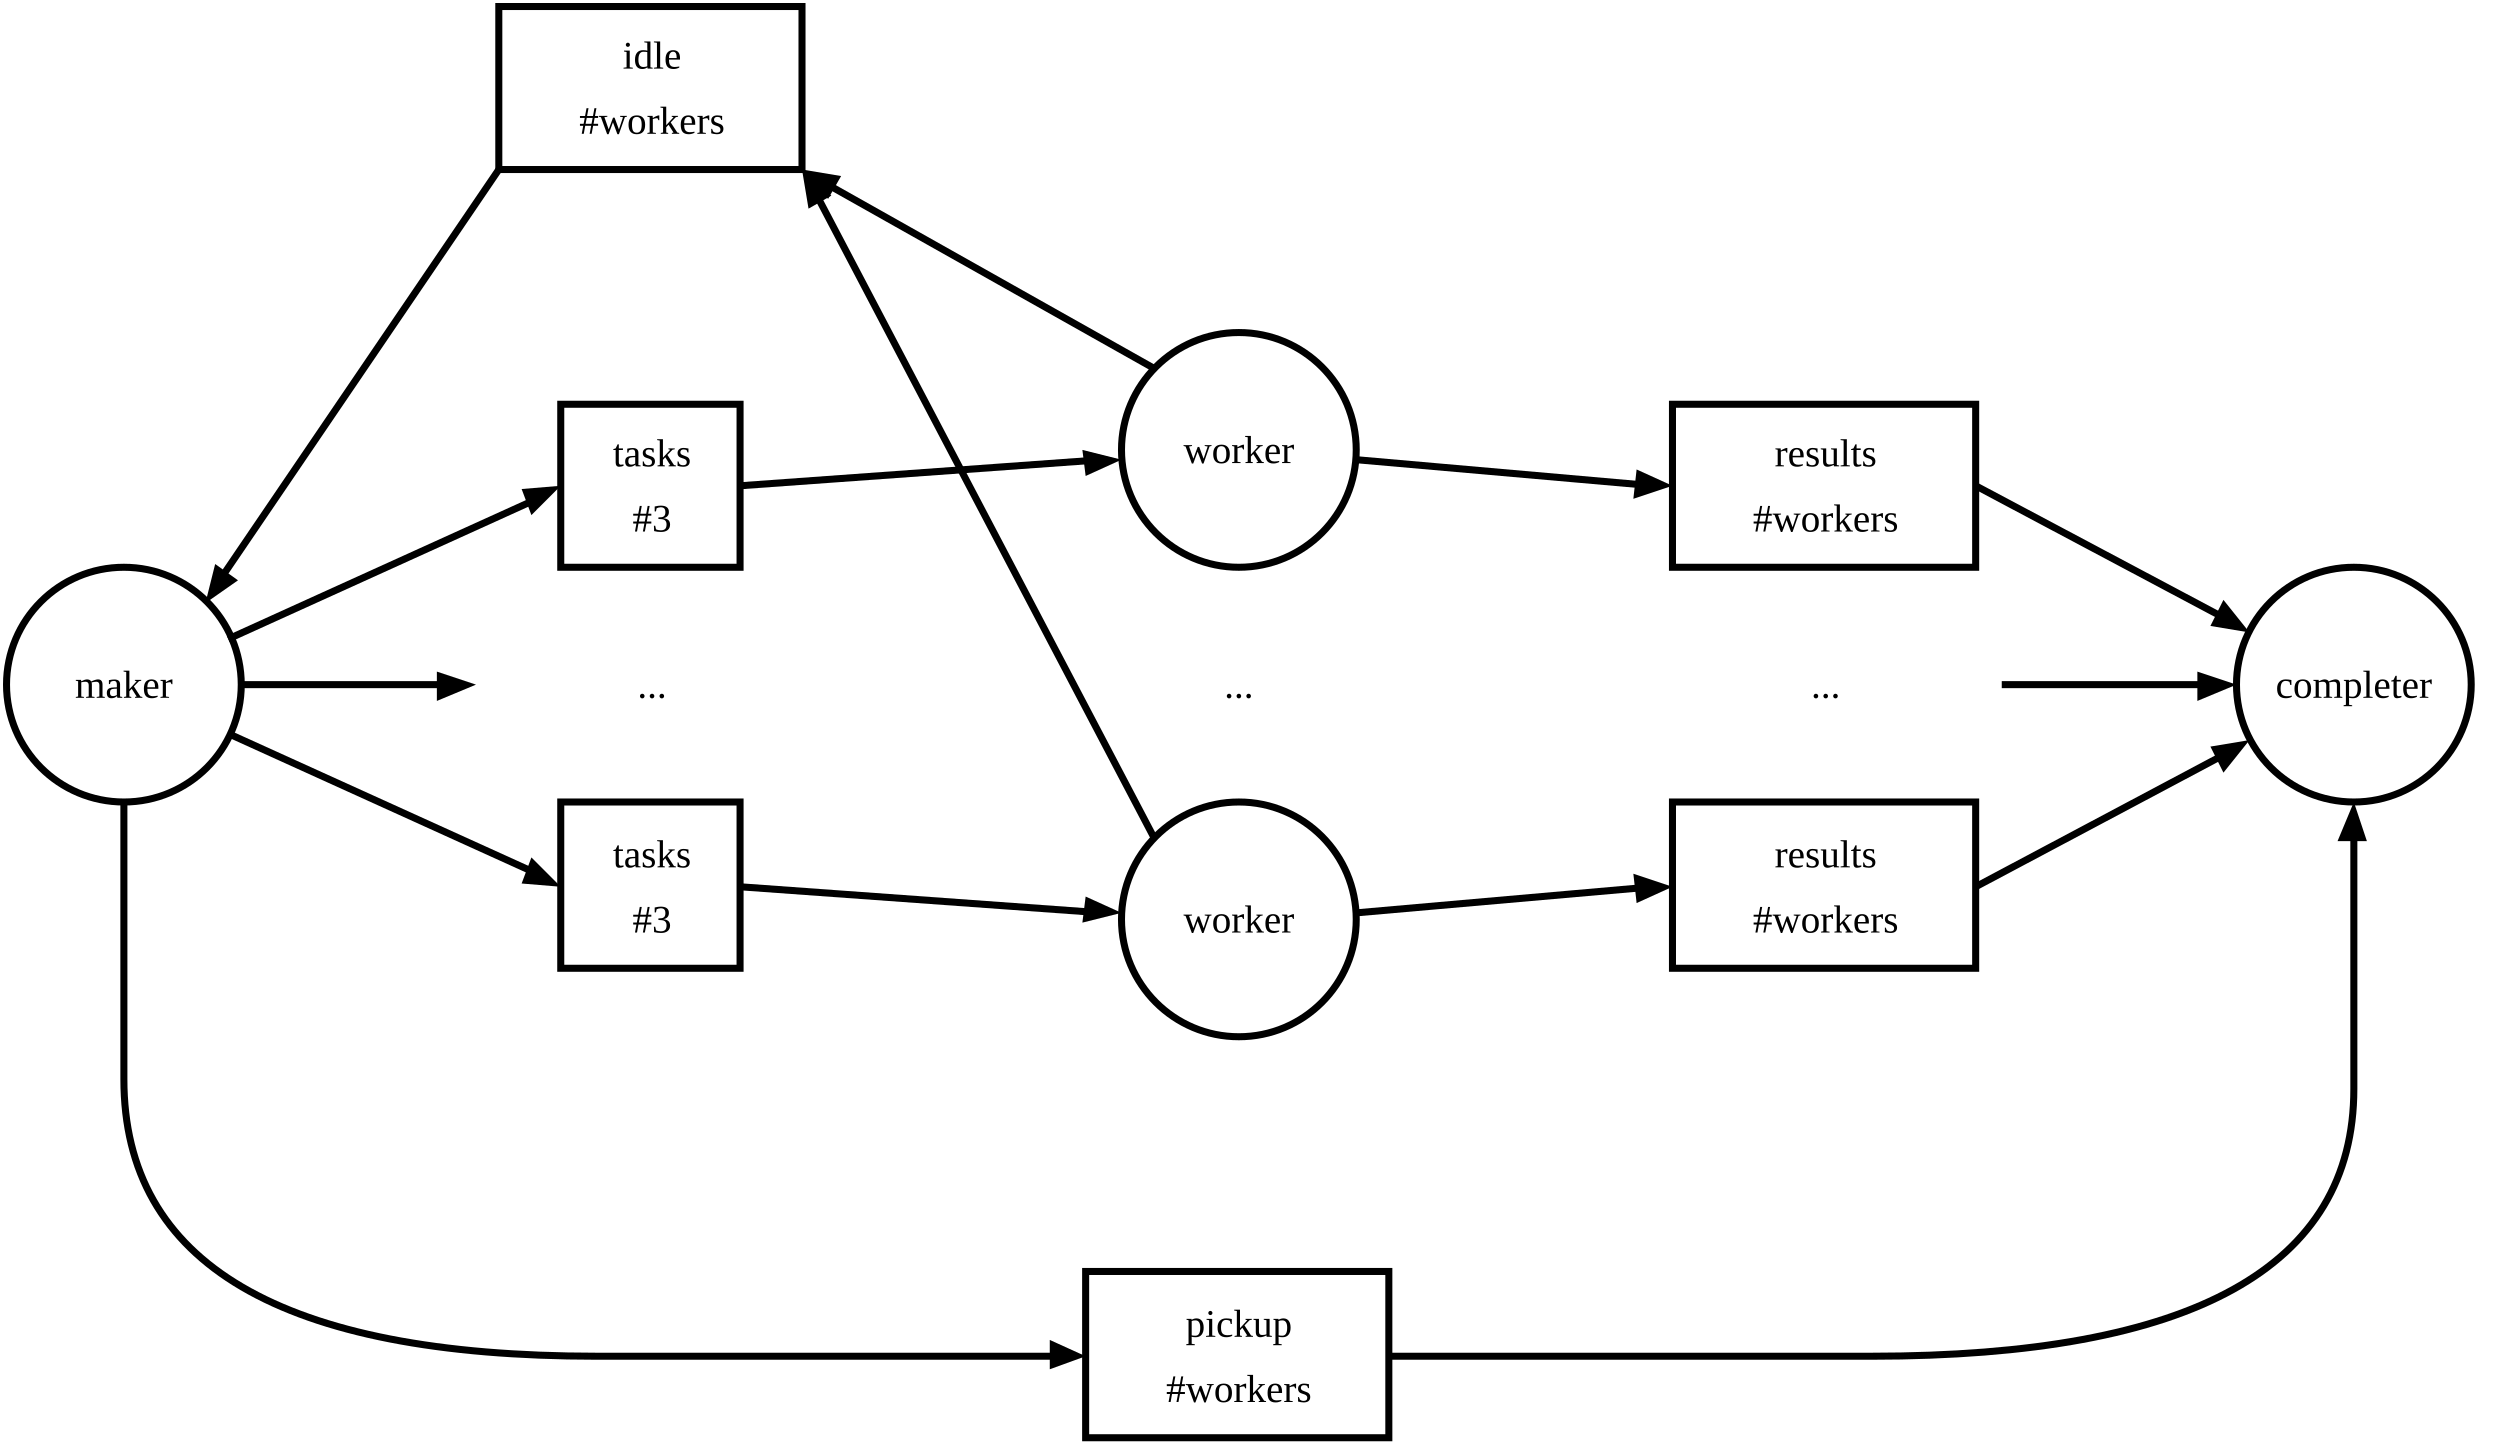
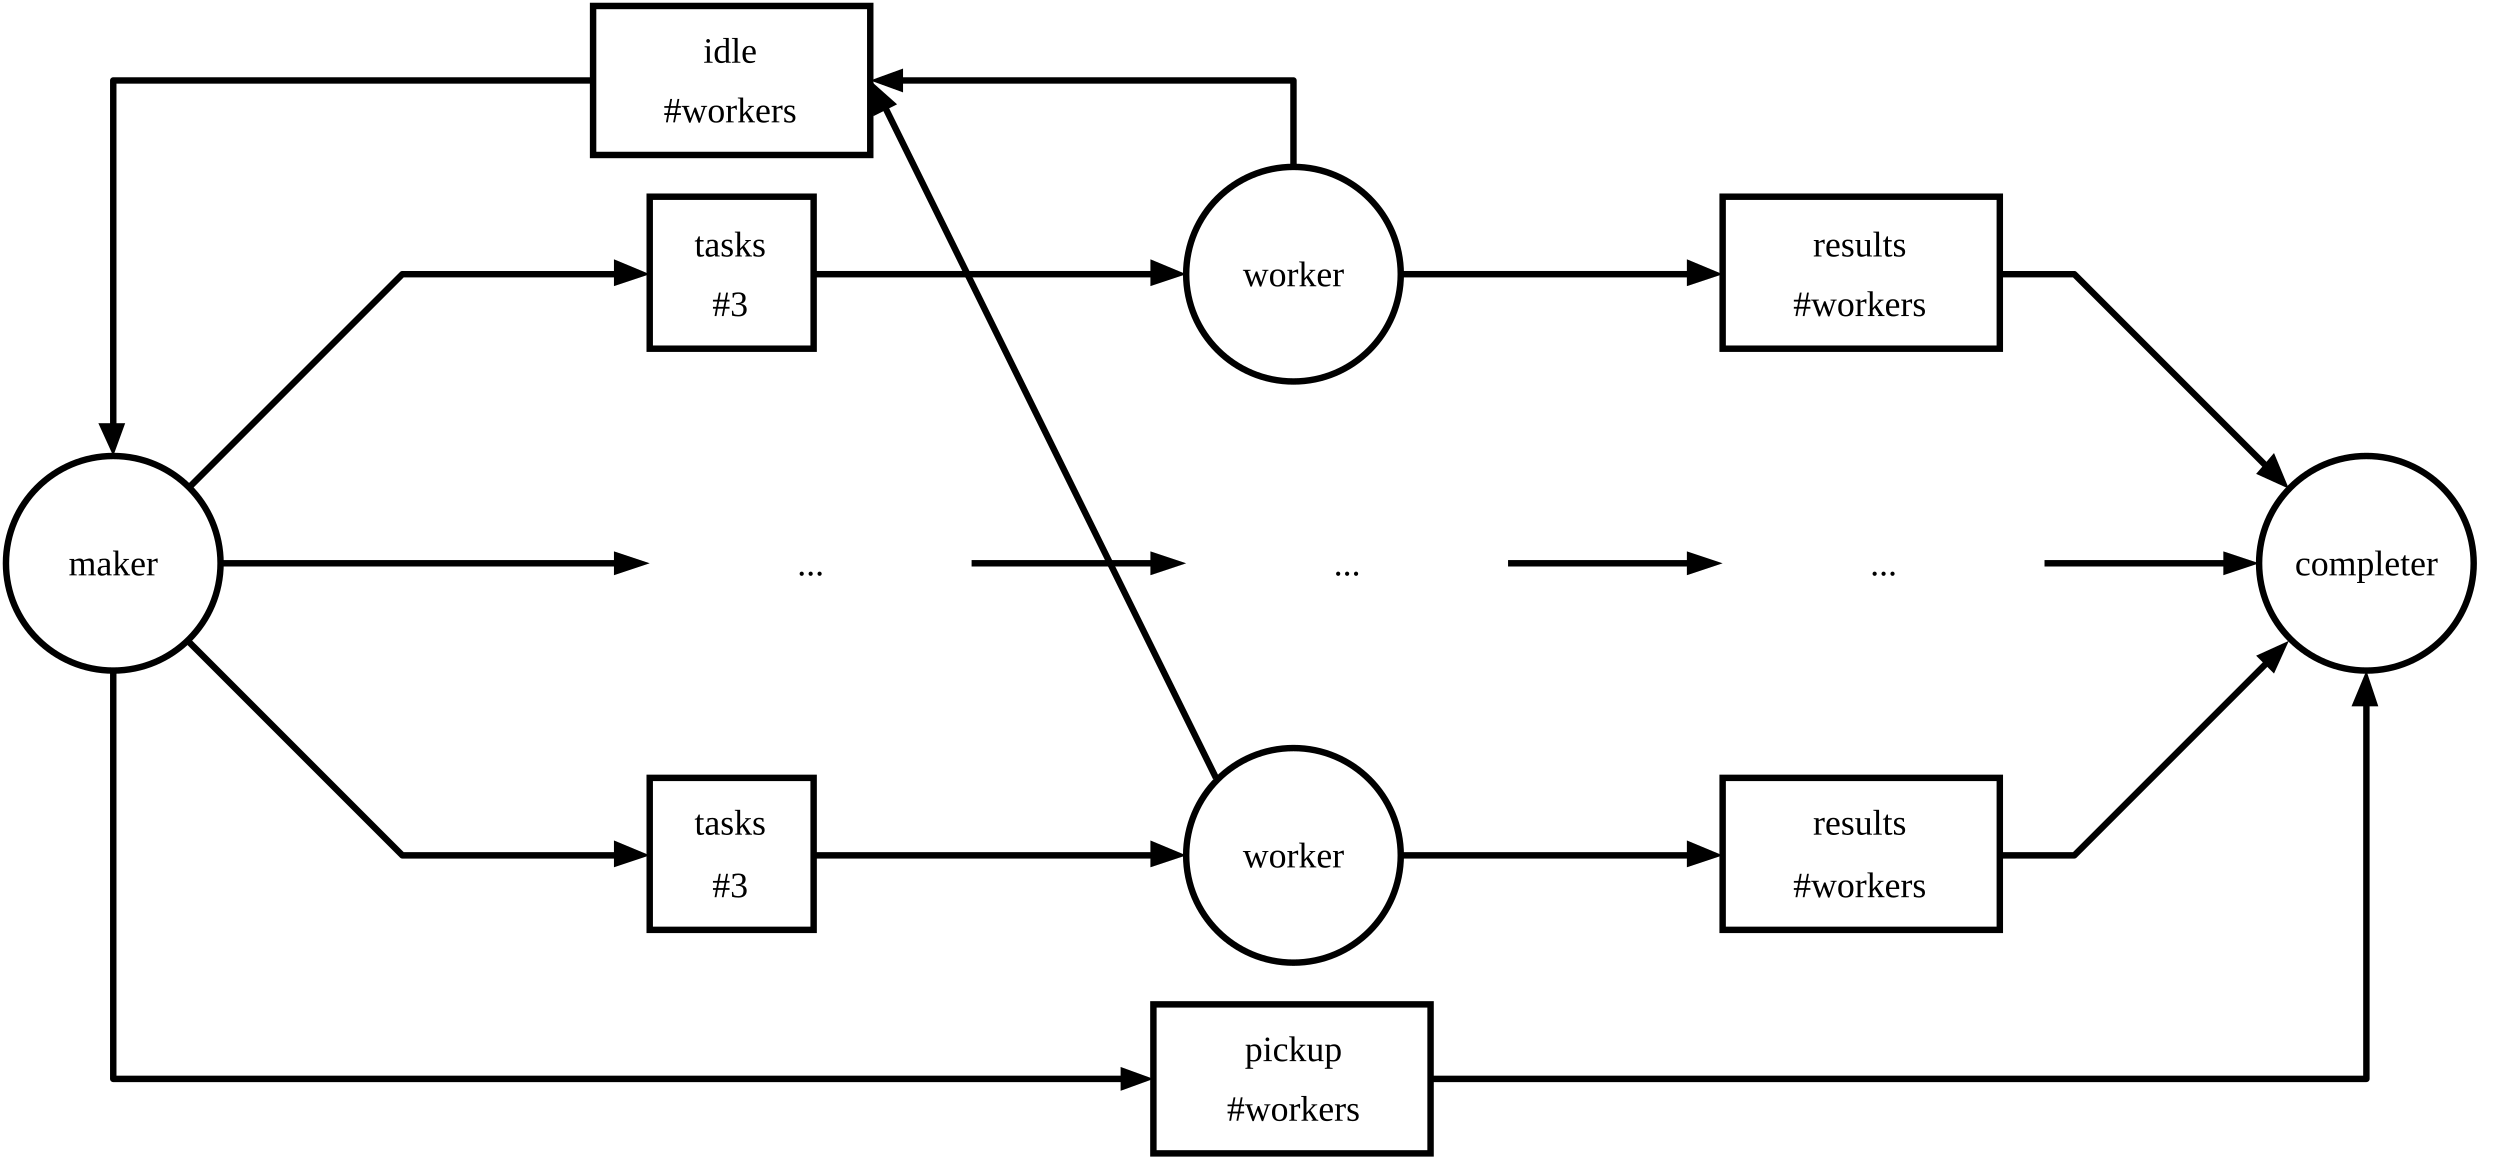
- <svg xmlns="http://www.w3.org/2000/svg" class="pikchr" viewBox="0 0 766.829 443.52">
-   <circle cx="38" cy="210" r="36" style="fill:none;stroke-width:2.16;stroke:rgb(0,0,0);" />
-   <text x="38" y="210" text-anchor="middle" fill="rgb(0,0,0)" dominant-baseline="central">maker</text>
-   <polygon points="146,210 134,215 134,206" style="fill:rgb(0,0,0)" />
-   <path d="M74,210L140,210" style="fill:none;stroke-width:2.16;stroke:rgb(0,0,0);" />
-   <path d="M172,174L227,174L227,124L172,124Z" style="fill:none;stroke-width:2.16;stroke:rgb(0,0,0);" />
-   <text x="200" y="139" text-anchor="middle" fill="rgb(0,0,0)" dominant-baseline="central">tasks</text>
-   <text x="200" y="159" text-anchor="middle" fill="rgb(0,0,0)" dominant-baseline="central">#3</text>
-   <text x="200" y="210" text-anchor="middle" fill="rgb(0,0,0)" dominant-baseline="central">...</text>
-   <path d="M172,297L227,297L227,246L172,246Z" style="fill:none;stroke-width:2.16;stroke:rgb(0,0,0);" />
-   <text x="200" y="262" text-anchor="middle" fill="rgb(0,0,0)" dominant-baseline="central">tasks</text>
-   <text x="200" y="282" text-anchor="middle" fill="rgb(0,0,0)" dominant-baseline="central">#3</text>
-   <circle cx="380" cy="138" r="36" style="fill:none;stroke-width:2.16;stroke:rgb(0,0,0);" />
-   <text x="380" y="138" text-anchor="middle" fill="rgb(0,0,0)" dominant-baseline="central">worker</text>
-   <text x="380" y="210" text-anchor="middle" fill="rgb(0,0,0)" dominant-baseline="central">...</text>
-   <circle cx="380" cy="282" r="36" style="fill:none;stroke-width:2.16;stroke:rgb(0,0,0);" />
-   <text x="380" y="282" text-anchor="middle" fill="rgb(0,0,0)" dominant-baseline="central">worker</text>
-   <path d="M513,174L606,174L606,124L513,124Z" style="fill:none;stroke-width:2.16;stroke:rgb(0,0,0);" />
-   <text x="560" y="139" text-anchor="middle" fill="rgb(0,0,0)" dominant-baseline="central">results</text>
-   <text x="560" y="159" text-anchor="middle" fill="rgb(0,0,0)" dominant-baseline="central">#workers</text>
-   <text x="560" y="210" text-anchor="middle" fill="rgb(0,0,0)" dominant-baseline="central">...</text>
-   <path d="M513,297L606,297L606,246L513,246Z" style="fill:none;stroke-width:2.16;stroke:rgb(0,0,0);" />
-   <text x="560" y="262" text-anchor="middle" fill="rgb(0,0,0)" dominant-baseline="central">results</text>
-   <text x="560" y="282" text-anchor="middle" fill="rgb(0,0,0)" dominant-baseline="central">#workers</text>
-   <polygon points="686,210 674,215 674,206" style="fill:rgb(0,0,0)" />
-   <path d="M614,210L680,210" style="fill:none;stroke-width:2.16;stroke:rgb(0,0,0);" />
-   <circle cx="722" cy="210" r="36" style="fill:none;stroke-width:2.16;stroke:rgb(0,0,0);" />
-   <text x="722" y="210" text-anchor="middle" fill="rgb(0,0,0)" dominant-baseline="central">completer</text>
-   <polygon points="172,149 163,158 160,150" style="fill:rgb(0,0,0)" />
-   <path d="M70,196L167,152" style="fill:none;stroke-width:2.16;stroke:rgb(0,0,0);" />
-   <polygon points="172,272 160,271 163,263" style="fill:rgb(0,0,0)" />
-   <path d="M70,225L167,269" style="fill:none;stroke-width:2.16;stroke:rgb(0,0,0);" />
-   <polygon points="344,141 333,146 332,138" style="fill:rgb(0,0,0)" />
-   <path d="M227,149L338,141" style="fill:none;stroke-width:2.16;stroke:rgb(0,0,0);" />
-   <polygon points="344,280 332,283 333,275" style="fill:rgb(0,0,0)" />
-   <path d="M227,272L338,280" style="fill:none;stroke-width:2.16;stroke:rgb(0,0,0);" />
-   <polygon points="513,149 501,153 502,144" style="fill:rgb(0,0,0)" />
-   <path d="M416,141L507,149" style="fill:none;stroke-width:2.16;stroke:rgb(0,0,0);" />
-   <polygon points="513,272 502,277 501,268" style="fill:rgb(0,0,0)" />
-   <path d="M416,280L507,272" style="fill:none;stroke-width:2.16;stroke:rgb(0,0,0);" />
-   <polygon points="690,194 678,192 682,184" style="fill:rgb(0,0,0)" />
-   <path d="M606,149L685,191" style="fill:none;stroke-width:2.16;stroke:rgb(0,0,0);" />
-   <polygon points="690,227 682,237 678,229" style="fill:rgb(0,0,0)" />
-   <path d="M606,272L685,230" style="fill:none;stroke-width:2.16;stroke:rgb(0,0,0);" />
-   <path d="M333,441L426,441L426,390L333,390Z" style="fill:none;stroke-width:2.16;stroke:rgb(0,0,0);" />
-   <text x="380" y="406" text-anchor="middle" fill="rgb(0,0,0)" dominant-baseline="central">pickup</text>
-   <text x="380" y="426" text-anchor="middle" fill="rgb(0,0,0)" dominant-baseline="central">#workers</text>
-   <polygon points="333,416 322,420 322,411" style="fill:rgb(0,0,0)" />
-   <path d="M38,246 L 38,331 Q 38,416 183,416 L 327,416" style="fill:none;stroke-width:2.16;stroke:rgb(0,0,0);" />
-   <polygon points="722,246 726,258 717,258" style="fill:rgb(0,0,0)" />
-   <path d="M426,416 L 574,416 Q 722,416 722,334 L 722,252" style="fill:none;stroke-width:2.16;stroke:rgb(0,0,0);" />
-   <path d="M153,52L246,52L246,2L153,2Z" style="fill:none;stroke-width:2.16;stroke:rgb(0,0,0);" />
-   <text x="200" y="17" text-anchor="middle" fill="rgb(0,0,0)" dominant-baseline="central">idle</text>
-   <text x="200" y="37" text-anchor="middle" fill="rgb(0,0,0)" dominant-baseline="central">#workers</text>
-   <polygon points="246,52 258,54 254,61" style="fill:rgb(0,0,0)" />
-   <path d="M354,113L251,55" style="fill:none;stroke-width:2.16;stroke:rgb(0,0,0);" />
-   <polygon points="246,52 255,60 248,64" style="fill:rgb(0,0,0)" />
-   <path d="M354,257L249,57" style="fill:none;stroke-width:2.16;stroke:rgb(0,0,0);" />
-   <polygon points="63,185 66,173 73,178" style="fill:rgb(0,0,0)" />
-   <path d="M153,52L66,180" style="fill:none;stroke-width:2.16;stroke:rgb(0,0,0);" />
+ <svg xmlns="http://www.w3.org/2000/svg" class="pikchr" viewBox="0 0 838.829 390.032">
+   <circle cx="38" cy="189" r="36" style="fill:none;stroke-width:2.16;stroke:rgb(0,0,0);" />
+   <text x="38" y="189" text-anchor="middle" fill="rgb(0,0,0)" dominant-baseline="central">maker</text>
+   <polygon points="218,189 206,193 206,185" style="fill:rgb(0,0,0)" />
+   <path d="M74,189L212,189" style="fill:none;stroke-width:2.16;stroke:rgb(0,0,0);" />
+   <text x="272" y="189" text-anchor="middle" fill="rgb(0,0,0)" dominant-baseline="central">...</text>
+   <polygon points="398,189 386,193 386,185" style="fill:rgb(0,0,0)" />
+   <path d="M326,189L392,189" style="fill:none;stroke-width:2.16;stroke:rgb(0,0,0);" />
+   <text x="452" y="189" text-anchor="middle" fill="rgb(0,0,0)" dominant-baseline="central">...</text>
+   <polygon points="578,189 566,193 566,185" style="fill:rgb(0,0,0)" />
+   <path d="M506,189L572,189" style="fill:none;stroke-width:2.16;stroke:rgb(0,0,0);" />
+   <text x="632" y="189" text-anchor="middle" fill="rgb(0,0,0)" dominant-baseline="central">...</text>
+   <polygon points="758,189 746,193 746,185" style="fill:rgb(0,0,0)" />
+   <path d="M686,189L752,189" style="fill:none;stroke-width:2.16;stroke:rgb(0,0,0);" />
+   <circle cx="794" cy="189" r="36" style="fill:none;stroke-width:2.16;stroke:rgb(0,0,0);" />
+   <text x="794" y="189" text-anchor="middle" fill="rgb(0,0,0)" dominant-baseline="central">completer</text>
+   <polygon points="218,92 206,96 206,87" style="fill:rgb(0,0,0)" />
+   <path d="M63,164L135,92L212,92" style="fill:none;stroke-width:2.16;stroke-linejoin:round;stroke:rgb(0,0,0);" />
+   <path d="M218,117L273,117L273,66L218,66Z" style="fill:none;stroke-width:2.16;stroke:rgb(0,0,0);" />
+   <text x="245" y="82" text-anchor="middle" fill="rgb(0,0,0)" dominant-baseline="central">tasks</text>
+   <text x="245" y="102" text-anchor="middle" fill="rgb(0,0,0)" dominant-baseline="central">#3</text>
+   <polygon points="398,92 386,96 386,87" style="fill:rgb(0,0,0)" />
+   <path d="M273,92L392,92" style="fill:none;stroke-width:2.16;stroke:rgb(0,0,0);" />
+   <circle cx="434" cy="92" r="36" style="fill:none;stroke-width:2.16;stroke:rgb(0,0,0);" />
+   <text x="434" y="92" text-anchor="middle" fill="rgb(0,0,0)" dominant-baseline="central">worker</text>
+   <polygon points="578,92 566,96 566,87" style="fill:rgb(0,0,0)" />
+   <path d="M470,92L572,92" style="fill:none;stroke-width:2.16;stroke:rgb(0,0,0);" />
+   <path d="M578,117L671,117L671,66L578,66Z" style="fill:none;stroke-width:2.16;stroke:rgb(0,0,0);" />
+   <text x="624" y="82" text-anchor="middle" fill="rgb(0,0,0)" dominant-baseline="central">results</text>
+   <text x="624" y="102" text-anchor="middle" fill="rgb(0,0,0)" dominant-baseline="central">#workers</text>
+   <polygon points="218,287 206,291 206,282" style="fill:rgb(0,0,0)" />
+   <path d="M63,215L135,287L212,287" style="fill:none;stroke-width:2.16;stroke-linejoin:round;stroke:rgb(0,0,0);" />
+   <path d="M218,312L273,312L273,261L218,261Z" style="fill:none;stroke-width:2.16;stroke:rgb(0,0,0);" />
+   <text x="245" y="276" text-anchor="middle" fill="rgb(0,0,0)" dominant-baseline="central">tasks</text>
+   <text x="245" y="297" text-anchor="middle" fill="rgb(0,0,0)" dominant-baseline="central">#3</text>
+   <polygon points="398,287 386,291 386,282" style="fill:rgb(0,0,0)" />
+   <path d="M273,287L392,287" style="fill:none;stroke-width:2.16;stroke:rgb(0,0,0);" />
+   <circle cx="434" cy="287" r="36" style="fill:none;stroke-width:2.16;stroke:rgb(0,0,0);" />
+   <text x="434" y="287" text-anchor="middle" fill="rgb(0,0,0)" dominant-baseline="central">worker</text>
+   <polygon points="578,287 566,291 566,282" style="fill:rgb(0,0,0)" />
+   <path d="M470,287L572,287" style="fill:none;stroke-width:2.16;stroke:rgb(0,0,0);" />
+   <path d="M578,312L671,312L671,261L578,261Z" style="fill:none;stroke-width:2.16;stroke:rgb(0,0,0);" />
+   <text x="624" y="276" text-anchor="middle" fill="rgb(0,0,0)" dominant-baseline="central">results</text>
+   <text x="624" y="297" text-anchor="middle" fill="rgb(0,0,0)" dominant-baseline="central">#workers</text>
+   <polygon points="768,164 757,159 763,152" style="fill:rgb(0,0,0)" />
+   <path d="M764,160L696,92L671,92" style="fill:none;stroke-width:2.16;stroke-linejoin:round;stroke:rgb(0,0,0);" />
+   <polygon points="768,215 763,226 757,220" style="fill:rgb(0,0,0)" />
+   <path d="M764,219L696,287L671,287" style="fill:none;stroke-width:2.16;stroke-linejoin:round;stroke:rgb(0,0,0);" />
+   <path d="M387,387L480,387L480,337L387,337Z" style="fill:none;stroke-width:2.16;stroke:rgb(0,0,0);" />
+   <text x="434" y="352" text-anchor="middle" fill="rgb(0,0,0)" dominant-baseline="central">pickup</text>
+   <text x="434" y="372" text-anchor="middle" fill="rgb(0,0,0)" dominant-baseline="central">#workers</text>
+   <polygon points="387,362 376,366 376,358" style="fill:rgb(0,0,0)" />
+   <path d="M38,225L38,362L381,362" style="fill:none;stroke-width:2.16;stroke-linejoin:round;stroke:rgb(0,0,0);" />
+   <polygon points="794,225 798,237 789,237" style="fill:rgb(0,0,0)" />
+   <path d="M480,362L794,362L794,231" style="fill:none;stroke-width:2.16;stroke-linejoin:round;stroke:rgb(0,0,0);" />
+   <path d="M199,52L292,52L292,2L199,2Z" style="fill:none;stroke-width:2.16;stroke:rgb(0,0,0);" />
+   <text x="245" y="17" text-anchor="middle" fill="rgb(0,0,0)" dominant-baseline="central">idle</text>
+   <text x="245" y="37" text-anchor="middle" fill="rgb(0,0,0)" dominant-baseline="central">#workers</text>
+   <polygon points="292,27 303,23 303,31" style="fill:rgb(0,0,0)" />
+   <path d="M434,56L434,27L298,27" style="fill:none;stroke-width:2.16;stroke-linejoin:round;stroke:rgb(0,0,0);" />
+   <polygon points="292,27 301,35 293,39" style="fill:rgb(0,0,0)" />
+   <path d="M408,261L295,32" style="fill:none;stroke-width:2.16;stroke:rgb(0,0,0);" />
+   <polygon points="38,153 33,142 42,142" style="fill:rgb(0,0,0)" />
+   <path d="M199,27L38,27L38,147" style="fill:none;stroke-width:2.16;stroke-linejoin:round;stroke:rgb(0,0,0);" />
</svg>
